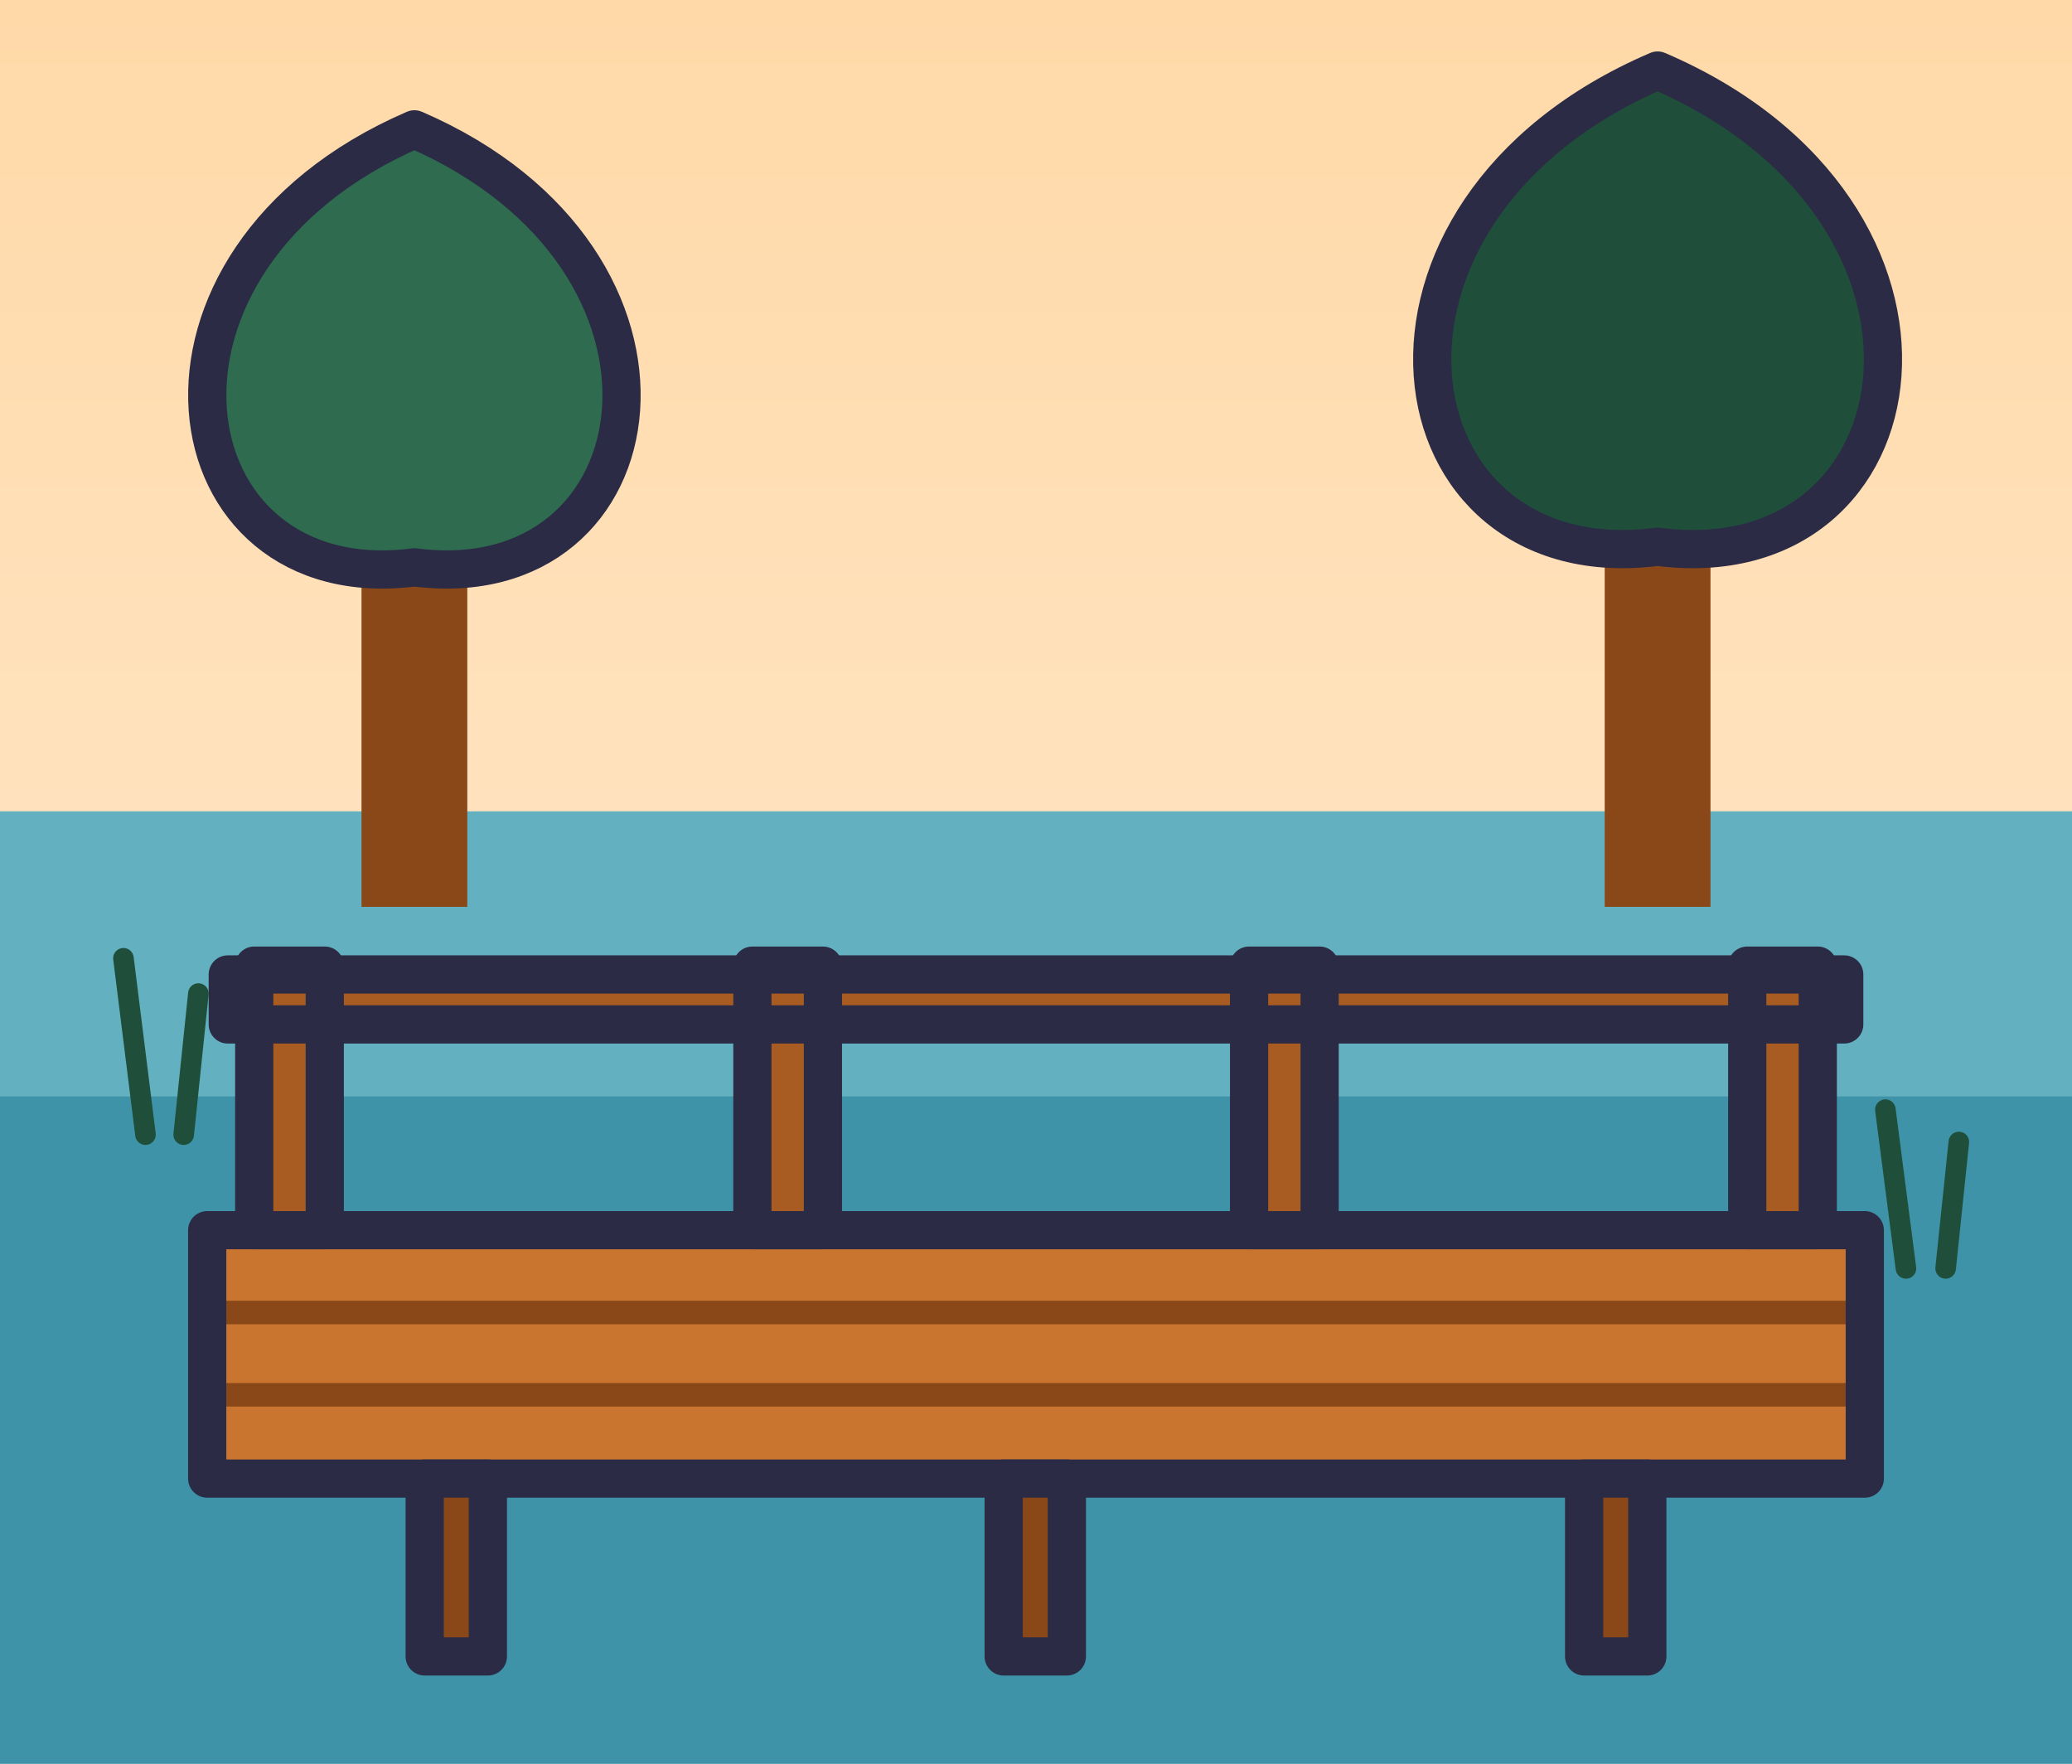
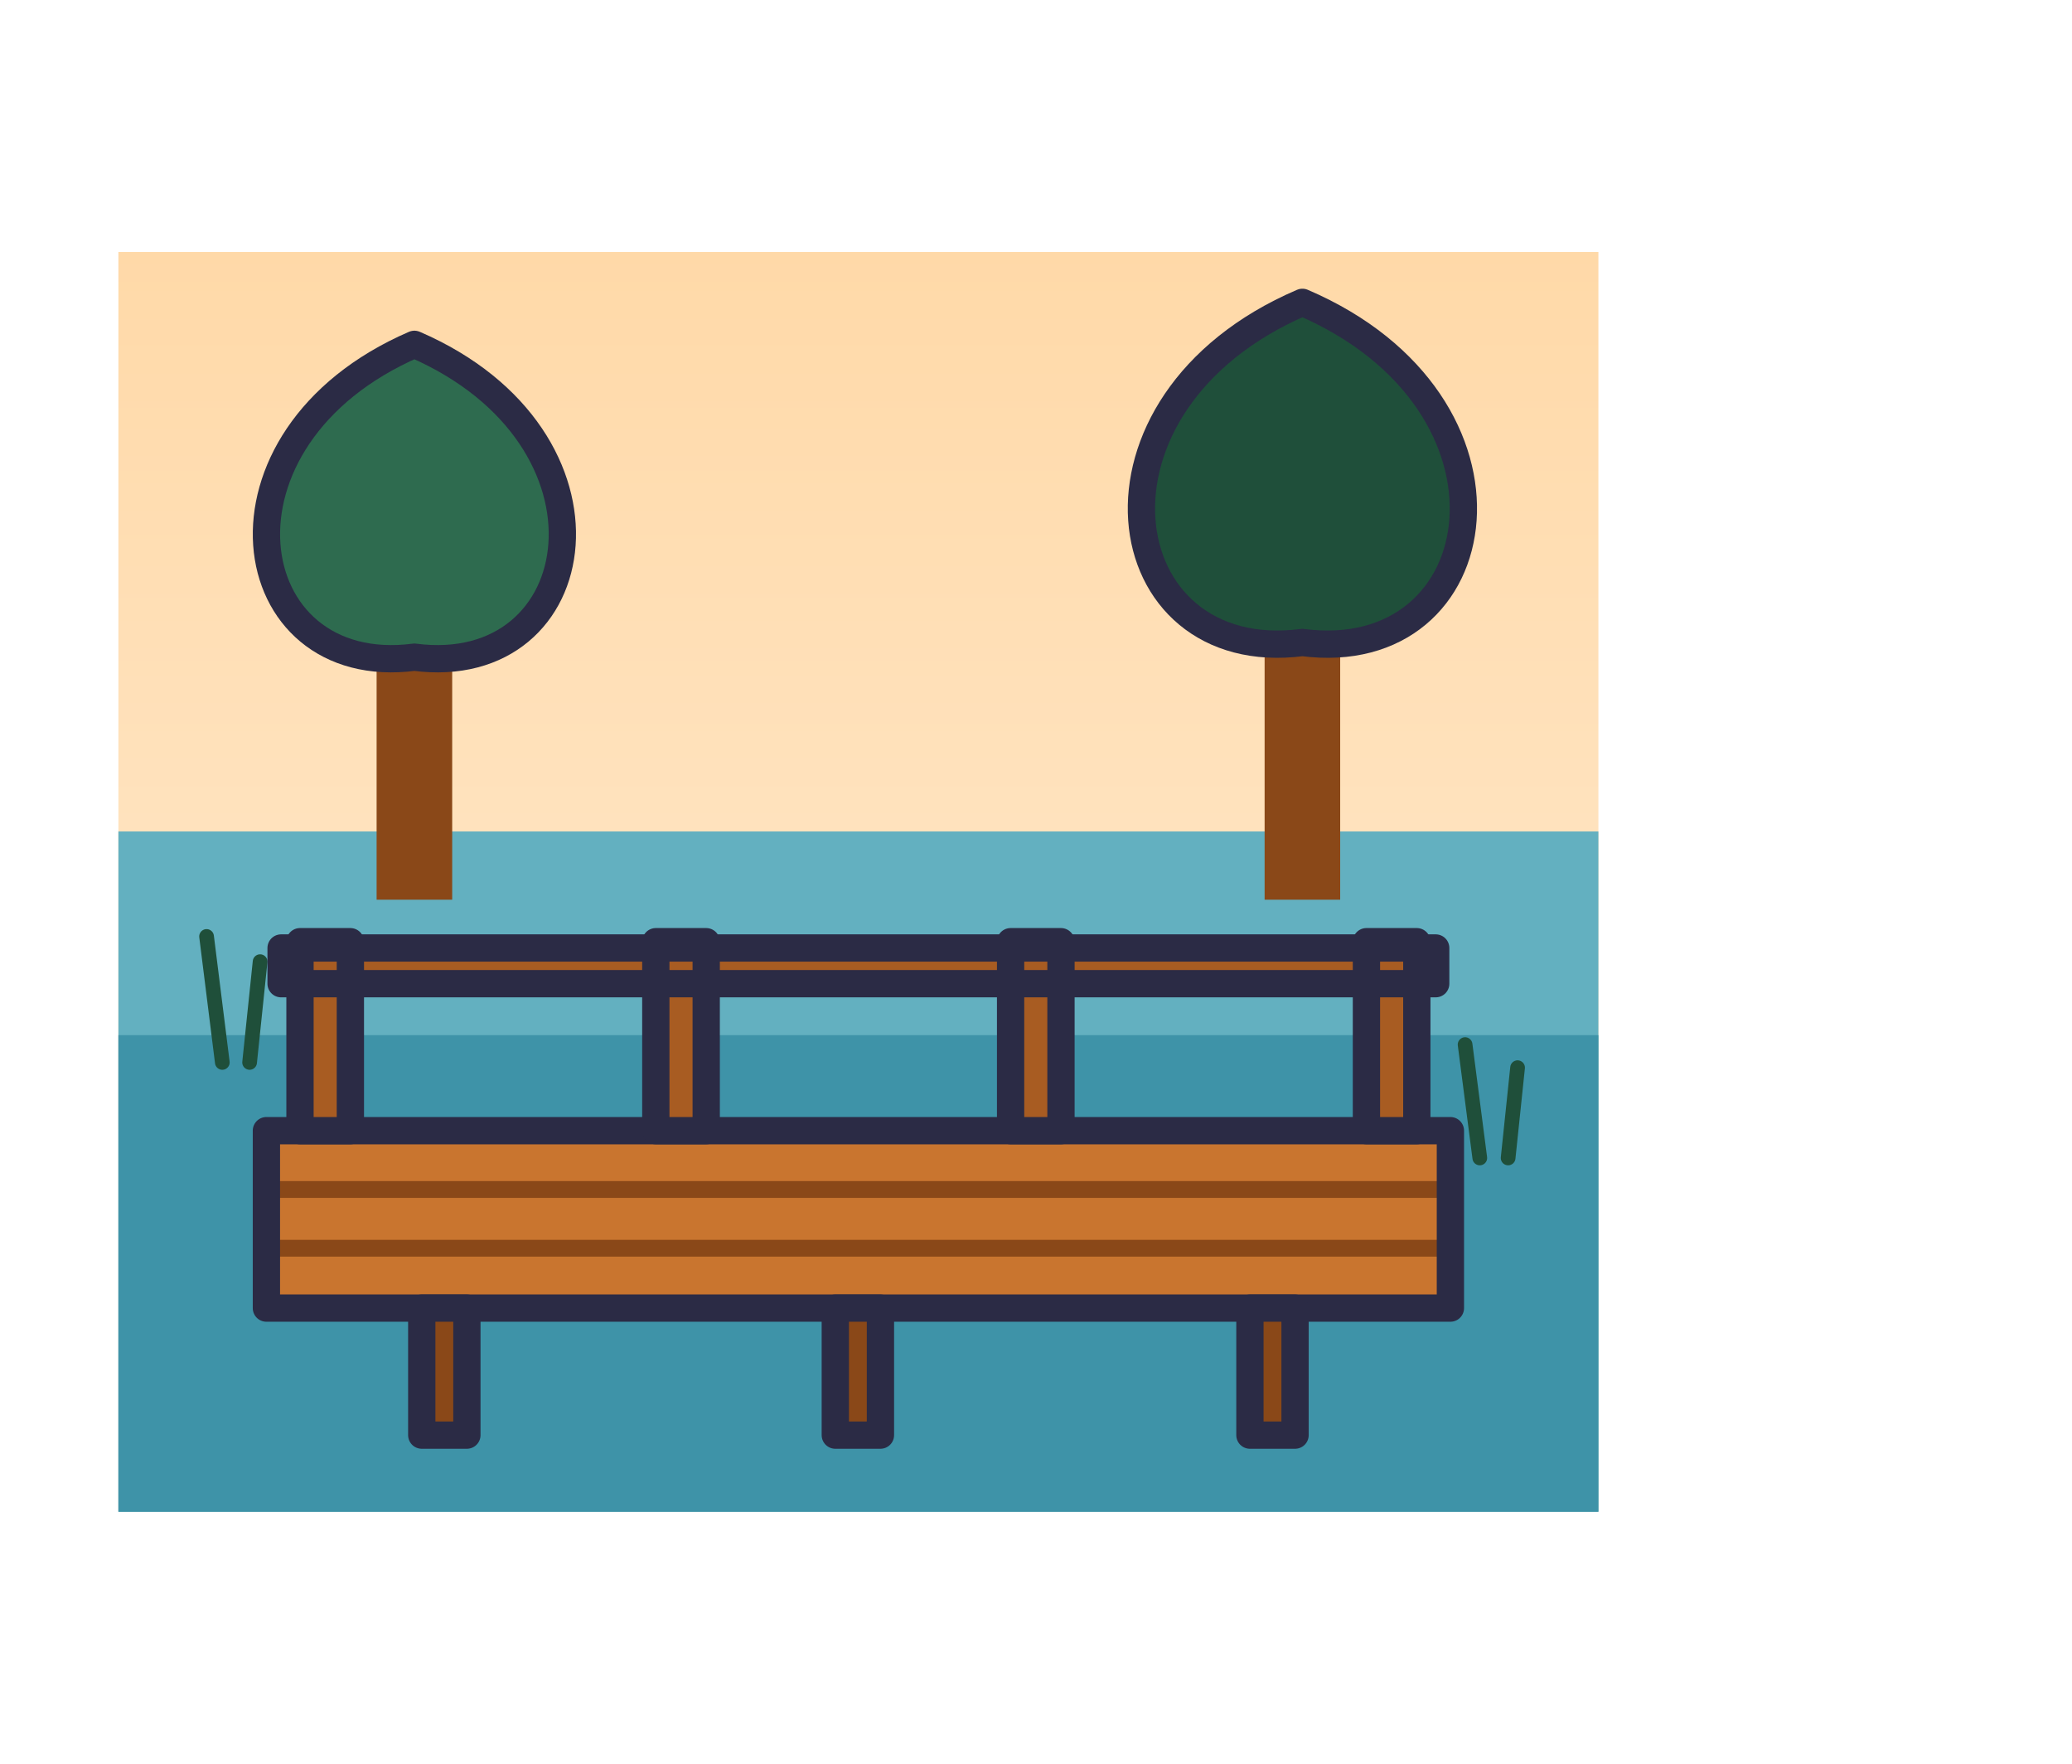
- <svg xmlns="http://www.w3.org/2000/svg" viewBox="0 0 141 120" width="141" height="120" role="img" aria-label="물향기수목원 데크" data-landmark="mulhyanggi-arboretum">
+ <svg xmlns="http://www.w3.org/2000/svg" viewBox="-11.28 -24.00 197.40 168.00" width="141" height="120" role="img" aria-label="물향기수목원 데크" data-landmark="mulhyanggi-arboretum">
  <defs>
    <linearGradient id="sky-t" x1="0" y1="0" x2="0" y2="1">
      <stop offset="0" stop-color="#FFD9A8" />
      <stop offset="1" stop-color="#FFEDD6" />
    </linearGradient>
  </defs>
  <rect width="141" height="120" fill="url(#sky-t)" />
  <path d="M0,83.6 C39.5,82.0 95.9,82.7 141.0,83.2 L141.0,55.2 L0,55.2 Z" fill="#FFEDD6" opacity="1" />
  <rect y="55.2" width="141" height="64.8" fill="#63B0C0" />
  <rect y="74.6" width="141" height="45.4" fill="#3E93A8" />
  <g fill="none" stroke="#1F4F3A" stroke-width="1.4" stroke-linecap="round">
    <path d="M9.9,77.2 L8.4,65.2" />
    <path d="M12.5,77.2 L13.5,67.6" />
    <path d="M18.3,81.1 L16.9,72.7" />
    <path d="M21.0,81.1 L21.9,74.4" />
    <path d="M129.7,86.3 L128.3,75.5" />
    <path d="M132.4,86.3 L133.3,77.7" />
  </g>
  <rect x="24.6" y="33.1" width="7.2" height="28.6" fill="#8A4818" />
  <path d="M28.2,8.8 C48.8,17.7 45.1,40.8 28.2,38.6 C11.3,40.8 7.6,17.7 28.2,8.8 Z" fill="#2E6B4F" />
  <g fill="none" stroke="#2B2B45" stroke-width="2.6" stroke-linejoin="round" stroke-linecap="round">
    <path d="M28.2,8.8 C48.8,17.7 45.1,40.8 28.2,38.6 C11.3,40.8 7.6,17.7 28.2,8.8 Z" />
  </g>
  <rect x="109.2" y="31.2" width="7.2" height="30.5" fill="#8A4818" />
  <path d="M112.8,4.8 C135.2,14.4 131.2,39.6 112.8,37.2 C94.4,39.6 90.4,14.4 112.8,4.8 Z" fill="#1F4F3A" />
  <g fill="none" stroke="#2B2B45" stroke-width="2.6" stroke-linejoin="round" stroke-linecap="round">
    <path d="M112.8,4.8 C135.2,14.4 131.2,39.6 112.8,37.2 C94.4,39.6 90.4,14.4 112.8,4.8 Z" />
  </g>
  <path d="M14.1,83.7 L126.9,83.7 L126.9,100.6 L14.1,100.6 Z" fill="#C9752F" />
  <clipPath id="dk-t">
    <path d="M14.1,83.7 L126.9,83.7 L126.9,100.6 L14.1,100.6 Z" />
  </clipPath>
  <g clip-path="url(#dk-t)" fill="none" stroke="#8A4818" stroke-width="1.6">
    <path d="M14.1,89.3 L126.9,89.3" />
    <path d="M14.1,94.9 L126.9,94.9" />
  </g>
  <g fill="none" stroke="#2B2B45" stroke-width="2.6" stroke-linejoin="round" stroke-linecap="round">
    <path d="M14.1,83.7 L126.9,83.7 L126.9,100.6 L14.1,100.6 Z" />
  </g>
  <g fill="#8A4818">
    <rect x="28.9" y="100.6" width="4.3" height="12.1" />
    <rect x="68.3" y="100.6" width="4.3" height="12.1" />
    <rect x="107.8" y="100.6" width="4.3" height="12.1" />
  </g>
  <g fill="none" stroke="#2B2B45" stroke-width="2.6" stroke-linejoin="round" stroke-linecap="round">
    <rect x="28.9" y="100.6" width="4.3" height="12.1" />
    <rect x="68.3" y="100.6" width="4.3" height="12.1" />
    <rect x="107.8" y="100.6" width="4.3" height="12.1" />
  </g>
  <path d="M17.3,65.7 L22.1,65.7 L22.1,83.7 L17.3,83.7 Z" fill="#A85C22" />
  <path d="M51.2,65.7 L56.0,65.7 L56.0,83.7 L51.2,83.7 Z" fill="#A85C22" />
  <path d="M85.0,65.7 L89.8,65.7 L89.8,83.7 L85.0,83.7 Z" fill="#A85C22" />
  <path d="M118.9,65.7 L123.7,65.7 L123.7,83.7 L118.9,83.7 Z" fill="#A85C22" />
  <path d="M15.5,66.3 L125.5,66.3 L125.5,69.7 L15.5,69.7 Z" fill="#A85C22" />
  <g fill="none" stroke="#2B2B45" stroke-width="2.6" stroke-linejoin="round" stroke-linecap="round">
    <path d="M17.3,65.7 L22.1,65.7 L22.1,83.7 L17.3,83.7 Z" />
    <path d="M51.2,65.7 L56.0,65.7 L56.0,83.7 L51.2,83.7 Z" />
    <path d="M85.0,65.7 L89.8,65.7 L89.8,83.7 L85.0,83.7 Z" />
    <path d="M118.9,65.7 L123.7,65.7 L123.7,83.7 L118.9,83.7 Z" />
    <path d="M15.5,66.3 L125.5,66.3 L125.5,69.7 L15.5,69.7 Z" />
  </g>
</svg>
